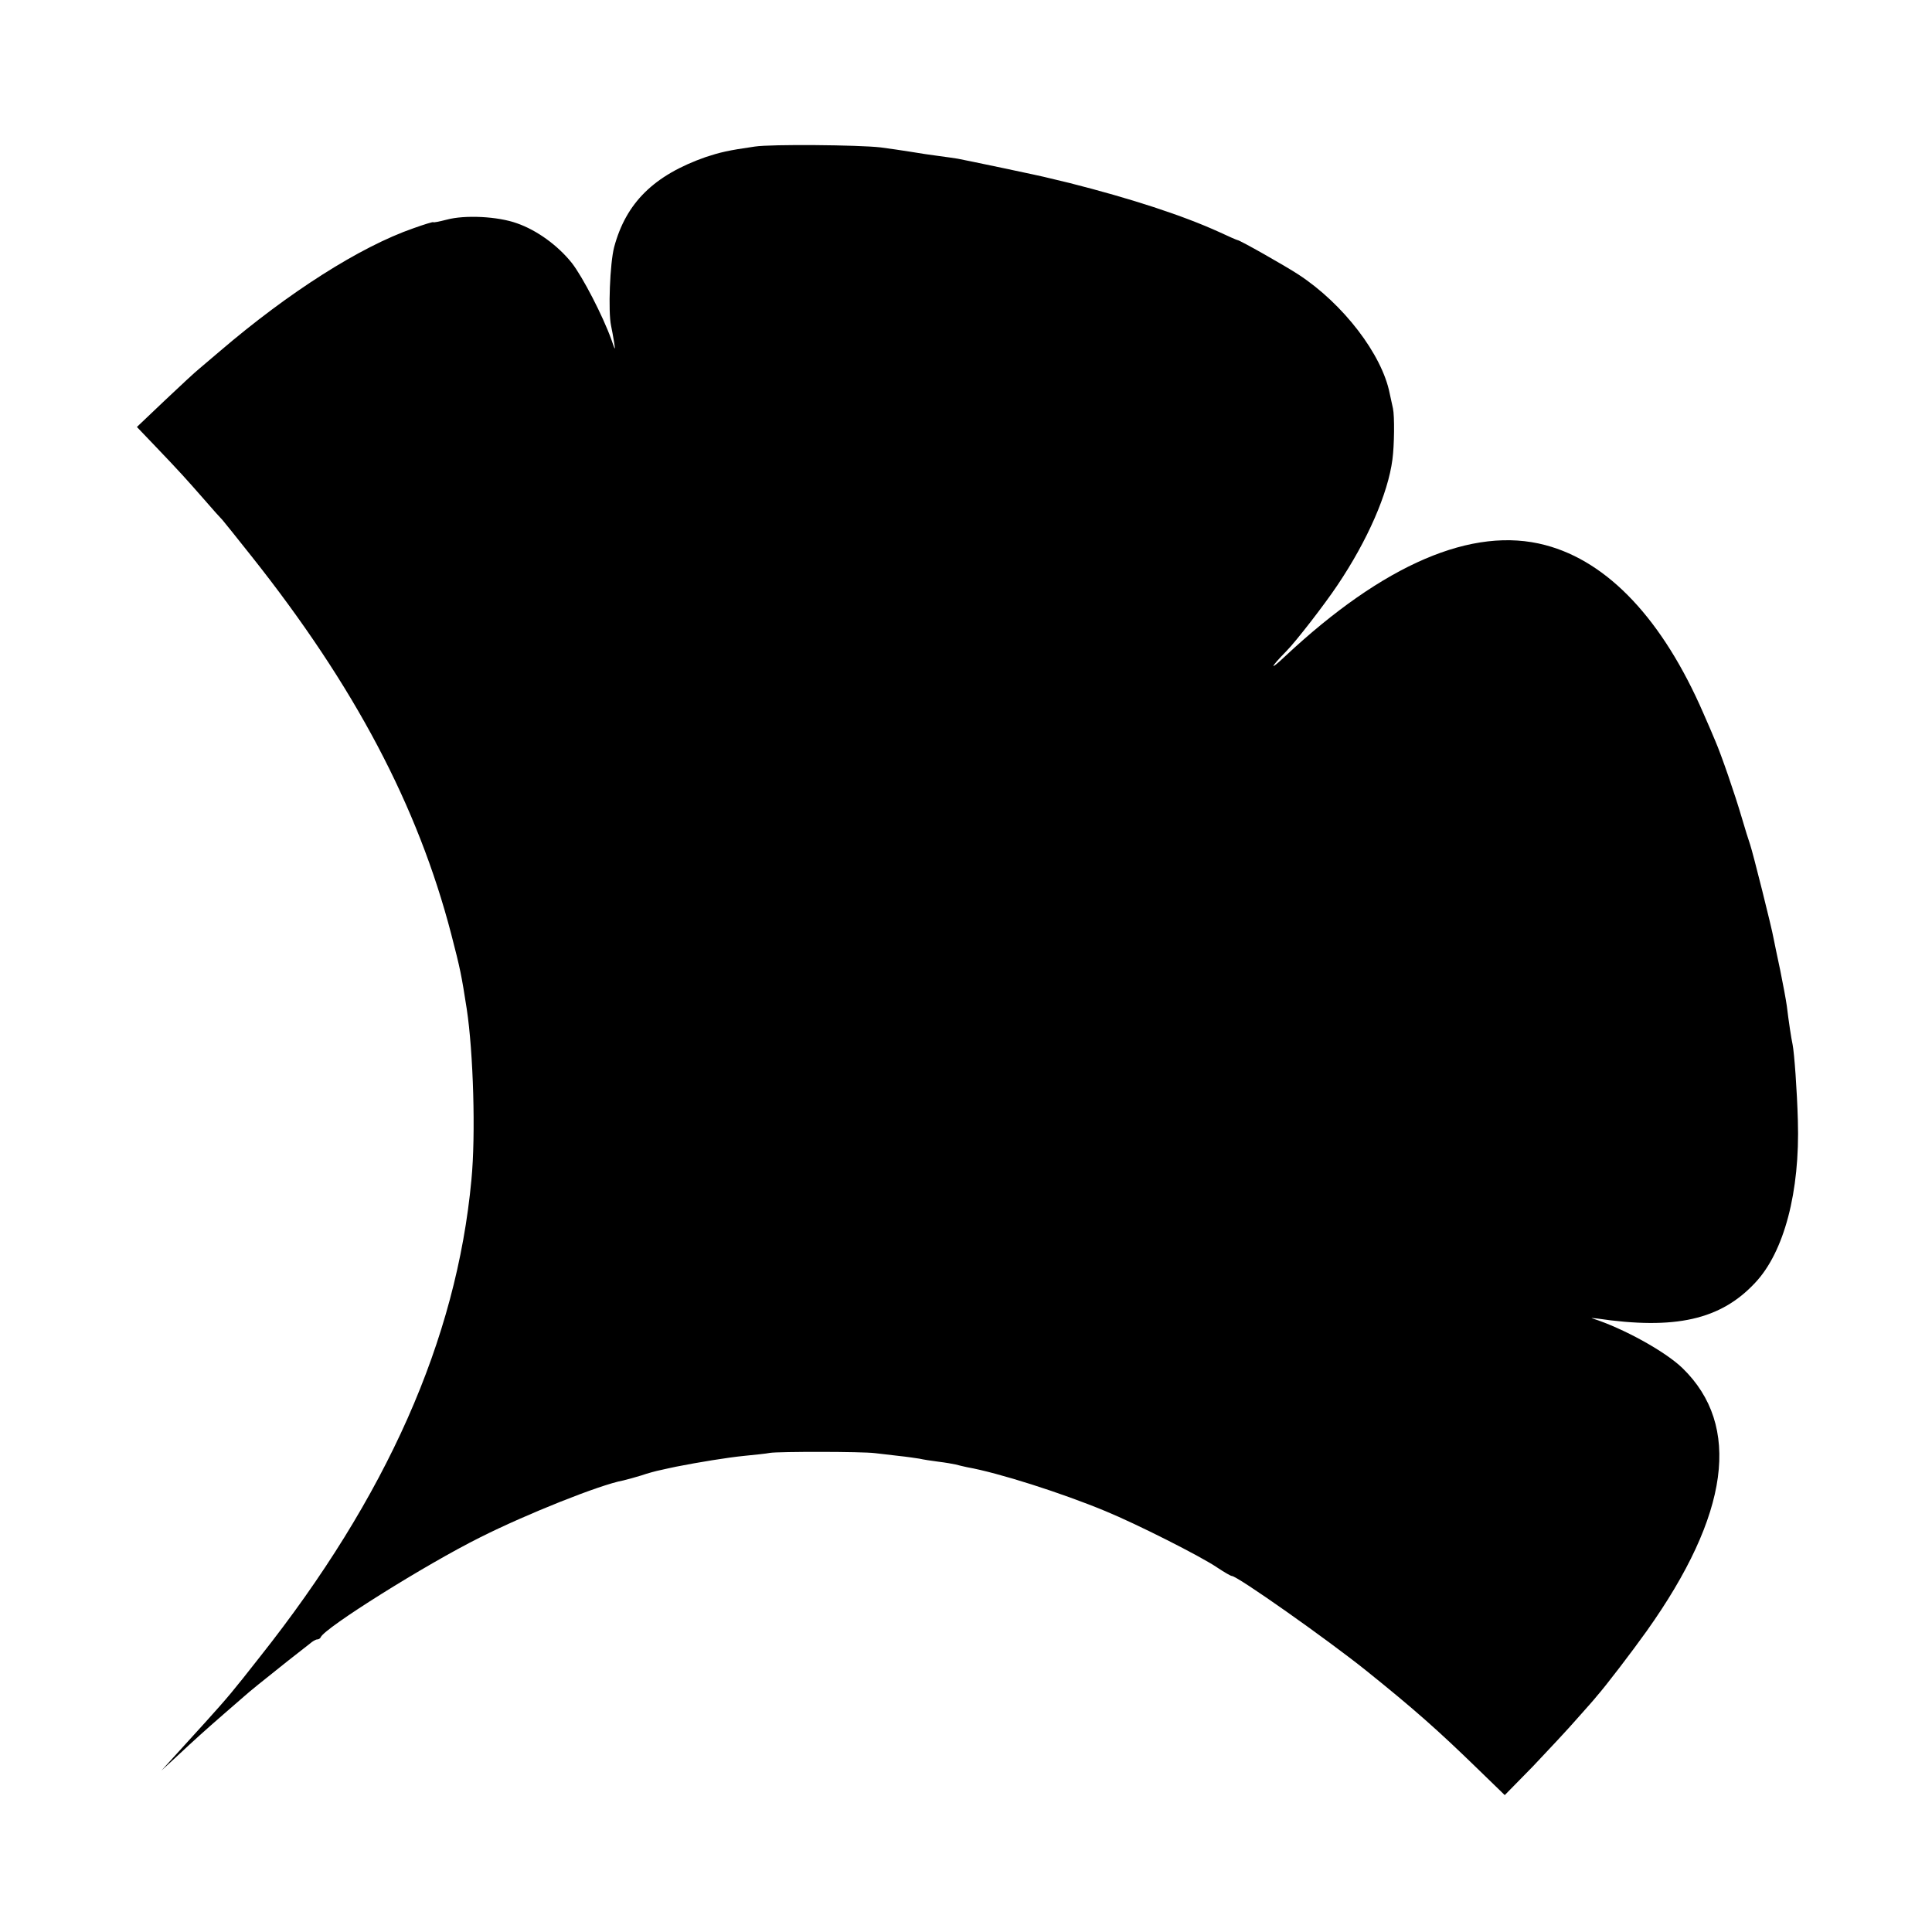
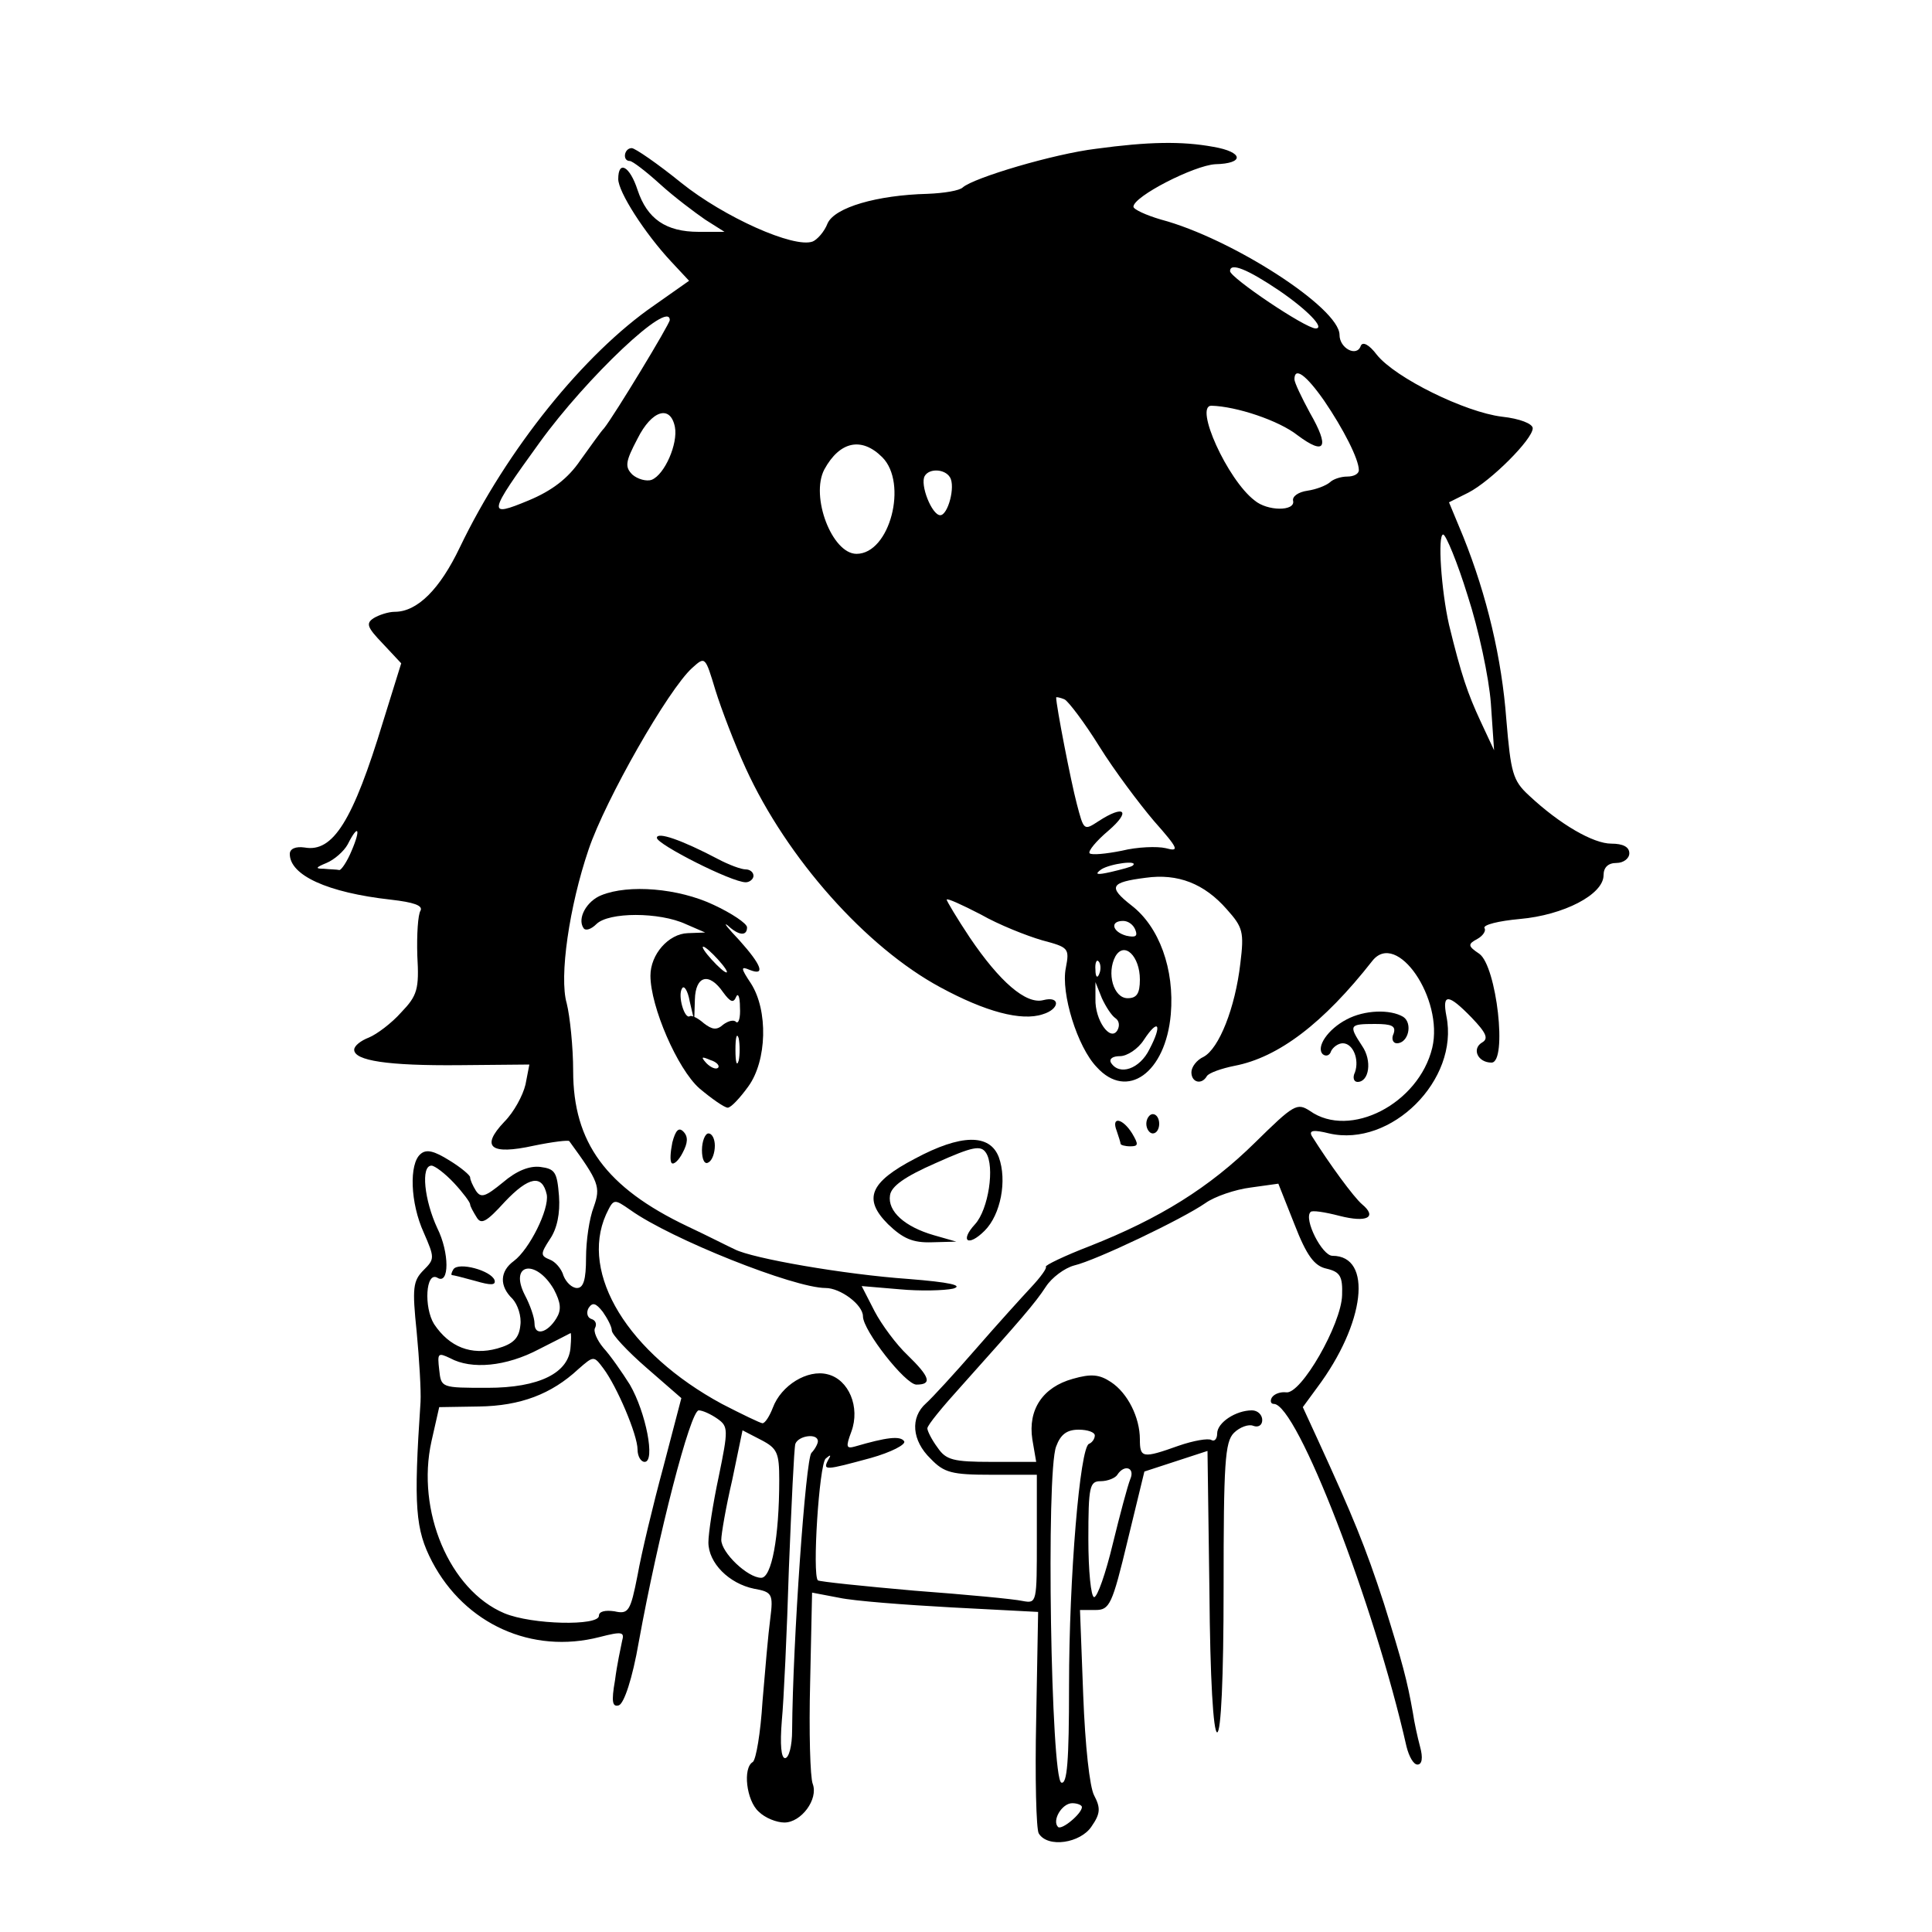
- <svg xmlns="http://www.w3.org/2000/svg" version="1.0" width="700pt" height="700pt" viewBox="0 0 700 700" preserveAspectRatio="xMidYMid meet">
-   <g transform="translate(0,700) scale(0.1,-0.1)" fill="#000000" stroke="none">
-     <path d="M2735 6469 c-98 -14 -126 -21 -178 -38 -188 -66 -289 -166 -332 -327 -15 -58 -22 -232 -11 -284 3 -14 8 -41 11 -60 5 -32 4 -31 -10 10 -31 86 -104 227 -143 277 -51 64 -127 119 -199 144 -69 25 -189 31 -255 13 -27 -7 -48 -11 -48 -9 0 2 -33 -8 -72 -22 -193 -67 -452 -232 -702 -446 -27 -23 -60 -51 -73 -62 -14 -11 -70 -63 -126 -116 l-101 -96 66 -69 c90 -94 114 -121 178 -194 30 -35 60 -68 66 -74 5 -6 53 -65 105 -131 374 -471 603 -905 724 -1370 33 -127 37 -148 56 -270 24 -157 33 -457 17 -620 -54 -579 -307 -1149 -767 -1729 -98 -125 -114 -144 -196 -235 -54 -59 -60 -66 -120 -132 l-40 -44 50 46 c76 71 104 96 175 158 36 31 70 61 76 66 14 13 72 60 154 125 36 28 73 57 83 65 9 8 21 15 26 15 5 0 11 3 13 8 14 34 381 264 578 362 167 84 435 191 518 206 13 3 42 11 65 18 23 8 56 17 72 20 17 4 41 9 55 12 81 16 185 33 245 39 39 4 81 8 95 11 32 5 334 5 380 -1 19 -2 58 -7 86 -10 29 -3 62 -8 75 -10 13 -3 44 -8 69 -11 25 -3 53 -8 62 -10 10 -3 29 -7 42 -10 113 -20 342 -93 501 -159 112 -46 346 -164 406 -205 24 -16 48 -30 52 -30 20 0 346 -230 487 -343 173 -139 259 -215 403 -355 l99 -96 102 104 c55 58 128 136 161 174 33 37 65 73 70 80 32 36 129 163 181 236 301 423 344 745 130 953 -63 61 -216 145 -326 180 -8 2 -1 2 15 0 284 -42 449 -5 574 129 105 111 163 330 155 588 -3 110 -13 245 -19 275 -5 23 -14 82 -21 140 -3 22 -14 81 -24 130 -11 50 -21 101 -24 115 -6 36 -75 311 -85 340 -5 14 -19 59 -31 100 -24 82 -74 227 -95 275 -7 17 -26 62 -43 100 -147 339 -345 550 -573 610 -263 70 -586 -69 -944 -404 -57 -54 -54 -41 5 19 35 35 140 171 186 240 109 162 183 332 199 455 7 51 8 158 2 185 -2 8 -7 33 -12 55 -28 141 -168 324 -330 430 -47 31 -213 125 -221 125 -2 0 -32 13 -66 29 -134 61 -322 122 -543 178 -33 8 -67 16 -75 18 -25 7 -303 65 -330 70 -14 2 -45 7 -70 10 -25 3 -70 10 -100 15 -30 5 -80 12 -110 16 -79 9 -396 12 -455 3z" />
+ <svg xmlns="http://www.w3.org/2000/svg" version="1.0" width="300pt" height="300pt" viewBox="0 0 300 300" preserveAspectRatio="xMidYMid meet">
+   <g transform="translate(0,300) scale(0.1,-0.1)" fill="#000000" stroke="none">
+     <path d="M1702 2769 c-66 -8 -190 -45 -207 -60 -5 -5 -29 -9 -55 -10 -78 -2 -144 -21 -155 -46 -5 -13 -16 -25 -23 -28 -29 -11 -138 38 -204 91 -37 30 -72 54 -77 54 -12 0 -15 -20 -3 -20 4 0 25 -16 47 -36 22 -20 54 -44 70 -55 l30 -19 -40 0 c-51 0 -80 20 -95 65 -12 37 -30 47 -30 17 0 -20 41 -84 82 -128 l28 -30 -54 -38 c-109 -75 -229 -224 -302 -376 -31 -65 -66 -100 -101 -100 -10 0 -25 -5 -33 -10 -12 -8 -10 -14 14 -39 l29 -31 -28 -90 c-47 -155 -78 -204 -122 -196 -14 2 -23 -2 -23 -10 0 -33 58 -60 157 -71 35 -4 50 -9 46 -17 -4 -6 -6 -37 -5 -70 3 -52 0 -62 -25 -88 -15 -17 -38 -34 -50 -39 -13 -5 -23 -13 -23 -19 0 -17 52 -25 163 -24 l109 1 -6 -31 c-4 -17 -18 -43 -33 -58 -37 -39 -22 -52 46 -37 29 6 54 9 55 7 46 -63 49 -71 38 -102 -7 -18 -12 -53 -12 -79 0 -34 -4 -47 -14 -47 -8 0 -17 9 -21 19 -3 11 -13 22 -21 25 -15 6 -15 9 0 32 11 16 16 40 14 67 -3 37 -6 42 -29 45 -17 2 -37 -6 -58 -24 -27 -22 -34 -25 -42 -13 -5 8 -9 17 -9 21 0 3 -14 15 -32 26 -24 15 -36 18 -45 10 -18 -15 -16 -76 5 -122 17 -39 17 -41 0 -58 -17 -17 -18 -28 -11 -96 4 -42 7 -92 6 -109 -11 -163 -8 -198 18 -248 51 -97 155 -144 260 -117 35 9 39 8 35 -6 -2 -10 -8 -37 -11 -61 -6 -34 -4 -42 6 -39 8 3 21 41 31 99 30 165 80 359 93 359 6 0 19 -6 29 -13 17 -12 17 -17 2 -90 -9 -42 -16 -88 -16 -102 0 -32 32 -64 71 -72 28 -5 30 -8 25 -47 -3 -22 -8 -80 -12 -128 -3 -49 -10 -90 -15 -94 -16 -9 -10 -60 9 -77 10 -10 28 -17 40 -17 26 0 53 36 44 60 -4 10 -6 81 -4 158 l3 139 42 -8 c23 -5 102 -11 175 -15 l134 -7 -3 -166 c-2 -91 0 -172 4 -178 14 -23 65 -15 82 11 14 20 14 29 4 48 -7 13 -14 77 -17 156 l-5 132 24 0 c22 0 26 8 50 108 l26 107 49 16 49 16 3 -219 c1 -134 6 -218 12 -218 6 0 10 84 10 224 0 194 2 227 16 241 9 9 23 14 30 11 8 -3 14 1 14 9 0 8 -7 15 -16 15 -25 0 -54 -19 -54 -36 0 -8 -4 -13 -9 -10 -5 3 -28 -1 -51 -9 -56 -20 -60 -19 -60 10 0 34 -19 72 -45 89 -18 12 -31 13 -59 5 -47 -13 -70 -48 -63 -94 l6 -35 -69 0 c-60 0 -71 3 -84 22 -9 12 -16 26 -16 30 0 5 24 34 53 66 93 104 114 128 131 154 9 14 29 29 44 33 34 8 168 72 204 97 14 10 46 21 70 24 l43 6 25 -63 c19 -49 31 -65 50 -69 21 -5 25 -12 24 -41 -1 -45 -64 -155 -87 -151 -8 1 -18 -2 -22 -8 -3 -5 -2 -10 3 -10 36 0 156 -311 206 -532 4 -16 11 -28 17 -28 7 0 9 10 4 28 -4 15 -9 38 -11 52 -9 51 -16 77 -45 170 -29 89 -48 135 -103 255 l-23 50 22 30 c75 100 87 205 24 205 -16 0 -45 57 -34 68 2 3 22 0 45 -6 43 -11 59 -2 35 18 -13 11 -51 63 -78 106 -5 9 3 10 27 4 96 -22 202 83 182 182 -7 36 3 35 39 -2 23 -24 27 -33 16 -39 -16 -10 -6 -31 15 -31 25 0 8 150 -19 169 -18 12 -18 15 -3 23 9 5 14 13 11 17 -2 5 22 11 55 14 68 6 130 38 130 68 0 12 7 19 20 19 11 0 20 7 20 15 0 10 -10 15 -28 15 -28 0 -80 30 -128 75 -25 23 -28 35 -35 118 -7 94 -30 192 -67 284 l-22 53 30 15 c35 18 100 83 100 100 0 7 -20 15 -48 18 -57 7 -165 60 -194 96 -12 16 -22 21 -25 14 -6 -18 -33 -4 -33 17 0 42 -168 150 -277 179 -24 7 -43 16 -43 20 0 16 94 64 127 66 46 1 44 19 -3 27 -49 9 -101 8 -182 -3z m284 -220 c44 -30 72 -59 57 -59 -16 0 -133 79 -133 89 0 14 27 3 76 -30z m-946 -46 c0 -6 -86 -148 -102 -168 -5 -5 -21 -28 -37 -50 -19 -28 -44 -47 -80 -62 -65 -27 -64 -22 17 90 73 101 202 223 202 190z m1016 -125 c30 -44 54 -91 54 -108 0 -6 -8 -10 -18 -10 -10 0 -22 -4 -27 -9 -6 -5 -21 -11 -35 -13 -14 -2 -24 -9 -22 -16 3 -16 -40 -16 -60 1 -42 32 -94 147 -67 147 39 -1 105 -23 134 -46 43 -32 50 -19 19 35 -13 24 -24 47 -24 52 0 20 18 7 46 -33z m-1008 -41 c5 -26 -16 -74 -36 -82 -8 -3 -22 1 -30 8 -12 12 -11 20 8 56 22 44 51 53 58 18z m322 -47 c40 -40 12 -150 -40 -150 -38 0 -72 89 -50 131 24 44 58 51 90 19z m105 -31 c9 -14 -3 -59 -15 -59 -13 0 -32 48 -24 61 7 12 31 11 39 -2z m804 -184 c17 -52 33 -127 36 -167 l5 -73 -21 45 c-20 43 -30 72 -49 150 -12 53 -18 140 -9 140 4 0 22 -43 38 -95z m-1121 -268 c64 -140 187 -278 302 -340 70 -38 126 -53 159 -42 27 8 28 29 1 22 -27 -7 -68 29 -114 97 -20 30 -36 57 -36 59 0 3 24 -8 53 -23 28 -16 71 -33 95 -40 41 -11 43 -12 37 -43 -8 -39 18 -123 48 -154 47 -52 107 -9 115 82 6 70 -18 136 -61 169 -37 29 -33 36 22 43 50 7 91 -9 126 -49 25 -28 27 -35 21 -84 -8 -69 -33 -132 -57 -145 -11 -5 -19 -16 -19 -24 0 -16 16 -20 24 -6 3 5 23 12 43 16 68 13 138 66 214 163 38 48 111 -59 93 -135 -21 -87 -128 -142 -190 -98 -20 13 -25 10 -85 -49 -71 -70 -148 -118 -257 -161 -39 -15 -70 -30 -68 -32 2 -2 -8 -16 -23 -32 -14 -15 -53 -58 -86 -96 -33 -38 -68 -76 -77 -84 -25 -22 -22 -58 7 -86 21 -22 33 -25 95 -25 l70 0 0 -100 c0 -99 0 -100 -22 -96 -13 3 -88 10 -168 16 -80 7 -147 14 -150 16 -9 9 2 179 12 189 8 7 9 6 4 -2 -9 -17 -4 -16 66 3 32 9 55 21 52 26 -6 9 -28 6 -76 -8 -14 -4 -15 -1 -6 23 14 38 -4 81 -37 89 -31 8 -72 -17 -85 -52 -5 -13 -12 -24 -16 -24 -3 0 -32 14 -63 30 -146 79 -221 202 -180 294 12 25 12 25 38 7 63 -45 254 -121 303 -121 23 0 58 -26 58 -44 0 -22 66 -106 83 -106 25 0 21 12 -14 46 -17 16 -40 47 -51 68 l-20 39 59 -5 c32 -3 69 -2 83 1 17 5 -6 10 -69 15 -100 7 -243 32 -270 46 -9 4 -42 21 -74 36 -126 60 -177 130 -177 241 0 37 -5 85 -10 105 -12 41 4 151 34 239 26 77 124 249 161 282 20 18 20 18 36 -35 9 -29 30 -84 47 -121z m549 34 c23 -37 62 -89 85 -116 38 -43 40 -48 18 -42 -13 3 -44 2 -68 -4 -25 -5 -47 -7 -50 -4 -3 3 10 19 29 35 36 31 25 41 -15 15 -23 -15 -23 -15 -34 27 -9 34 -32 152 -32 165 0 1 6 0 13 -3 6 -3 31 -36 54 -73z m-1161 -162 c-7 -17 -16 -30 -19 -30 -4 1 -15 1 -24 2 -14 0 -13 2 4 9 12 5 27 18 33 29 16 32 21 25 6 -10z m1213 -23 c-2 -2 -17 -6 -34 -10 -22 -5 -26 -4 -15 4 14 9 59 15 49 6z m4 -100 c4 -10 0 -12 -14 -9 -22 6 -26 23 -5 23 8 0 16 -6 19 -14z m7 -77 c0 -22 -5 -29 -19 -29 -22 0 -33 39 -19 65 14 24 38 0 38 -36z m-63 9 c-3 -8 -6 -5 -6 6 -1 11 2 17 5 13 3 -3 4 -12 1 -19z m25 -69 c6 -4 7 -12 3 -19 -11 -18 -35 16 -34 49 l0 26 10 -25 c6 -13 15 -27 21 -31z m53 -48 c-15 -31 -47 -42 -60 -21 -3 6 3 10 14 10 11 0 28 11 37 25 23 35 29 24 9 -14z m-1080 -208 c14 -15 25 -30 25 -33 0 -3 5 -12 10 -20 7 -12 15 -8 44 24 37 39 58 43 65 11 4 -23 -27 -85 -51 -103 -22 -16 -23 -39 -2 -59 8 -9 14 -27 12 -41 -2 -20 -11 -29 -36 -36 -40 -11 -74 2 -98 38 -16 26 -13 82 5 72 19 -12 19 39 0 77 -20 43 -26 97 -9 97 5 0 21 -12 35 -27z m155 -165 c11 -21 12 -32 4 -45 -14 -23 -34 -28 -34 -8 0 9 -7 29 -15 44 -25 49 17 57 45 9z m90 -64 c0 -6 24 -32 54 -58 l54 -47 -28 -107 c-16 -59 -34 -134 -40 -168 -11 -56 -14 -61 -36 -56 -14 2 -24 0 -24 -7 0 -16 -104 -14 -147 4 -85 36 -137 159 -113 267 l12 53 62 1 c64 1 112 19 154 58 24 21 24 21 39 1 21 -28 53 -103 53 -126 0 -10 5 -19 11 -19 17 0 2 77 -23 120 -12 19 -30 45 -41 57 -10 12 -16 26 -13 31 3 6 1 12 -6 14 -6 2 -8 10 -4 17 6 9 11 8 22 -6 7 -10 14 -23 14 -29z m-64 -25 c-2 -41 -49 -64 -129 -64 -72 0 -72 0 -75 28 -3 26 -2 27 17 18 33 -18 87 -13 138 14 26 13 49 25 49 25 1 0 1 -10 0 -21z m324 -207 c0 -90 -12 -152 -28 -152 -21 0 -62 39 -62 59 0 9 7 50 17 93 l16 77 29 -15 c25 -13 28 -20 28 -62z m490 69 c0 -5 -4 -11 -9 -13 -14 -5 -31 -207 -31 -376 0 -118 -3 -153 -12 -150 -16 6 -24 482 -8 522 7 19 17 26 35 26 14 0 25 -4 25 -9z m-430 -9 c0 -4 -5 -13 -10 -18 -9 -9 -29 -294 -30 -431 0 -24 -5 -43 -11 -43 -6 0 -8 21 -5 58 3 31 8 138 11 237 4 99 8 186 10 193 5 13 35 17 35 4z m485 -59 c-4 -10 -16 -55 -27 -100 -11 -46 -24 -83 -29 -83 -5 0 -9 41 -9 90 0 82 2 90 19 90 11 0 23 5 26 10 11 17 28 11 20 -7z m-75 -509 c0 -10 -31 -36 -37 -31 -10 10 6 37 22 37 8 0 15 -3 15 -6z" />
+     <path d="M1020 1699 c0 -10 116 -69 138 -69 6 0 12 5 12 10 0 6 -6 10 -12 10 -7 0 -26 7 -43 16 -57 30 -95 43 -95 33z" />
+     <path d="M934 1610 c-23 -9 -38 -36 -28 -51 3 -5 12 -2 20 6 19 19 98 19 139 0 l30 -13 -27 -1 c-30 -1 -58 -33 -58 -66 0 -48 42 -145 76 -175 19 -16 39 -30 44 -30 5 0 19 15 32 33 29 40 31 118 4 160 -16 24 -16 27 -2 21 25 -10 19 7 -16 46 -18 19 -26 29 -18 23 17 -16 30 -17 30 -3 0 6 -24 22 -52 35 -55 26 -132 32 -174 15z m181 -100 c10 -11 16 -20 13 -20 -3 0 -13 9 -23 20 -10 11 -16 20 -13 20 3 0 13 -9 23 -20z m8 -51 c11 -15 16 -17 20 -7 3 7 6 0 6 -16 1 -16 -2 -26 -6 -23 -3 4 -12 2 -20 -4 -10 -9 -17 -8 -30 2 -9 8 -19 13 -22 11 -8 -5 -19 32 -12 43 3 6 9 -3 12 -20 l7 -30 1 33 c1 37 22 43 44 11z m24 -106 c-3 -10 -5 -2 -5 17 0 19 2 27 5 18 2 -10 2 -26 0 -35z m-32 -11 c-3 -3 -11 0 -18 7 -9 10 -8 11 6 5 10 -3 15 -9 12 -12z" />
+     <path d="M2091 1417 c-29 -15 -48 -43 -37 -54 5 -4 11 -2 13 5 3 6 11 12 18 12 16 0 26 -25 19 -45 -4 -8 -2 -15 4 -15 18 0 23 33 7 56 -21 32 -20 34 20 34 26 0 33 -3 29 -15 -4 -8 -1 -15 5 -15 18 0 25 31 10 41 -20 12 -60 11 -88 -4z" />
+     <path d="M1780 1255 c0 -8 5 -15 10 -15 6 0 10 7 10 15 0 8 -4 15 -10 15 -5 0 -10 -7 -10 -15z" />
+     <path d="M1734 1244 c3 -9 6 -18 6 -20 0 -2 7 -4 15 -4 13 0 13 3 3 20 -15 24 -33 27 -24 4z" />
+     <path d="M1044 1226 c-3 -15 -4 -29 -1 -32 3 -3 11 4 17 16 8 15 9 25 1 33 -7 7 -12 2 -17 -17z" />
+     <path d="M1090 1214 c0 -14 4 -23 10 -19 6 3 10 15 10 26 0 10 -4 19 -10 19 -5 0 -10 -12 -10 -26z" />
+     <path d="M1421 1201 c-71 -37 -81 -63 -42 -102 23 -22 38 -29 68 -28 l38 1 -35 10 c-45 13 -72 37 -68 62 2 14 23 29 71 50 58 26 70 28 78 16 14 -21 4 -88 -17 -111 -24 -26 -11 -36 15 -10 25 25 35 78 22 114 -14 37 -59 36 -130 -2z" />
+     <path d="M704 1029 c-3 -5 -4 -9 -2 -9 2 0 18 -4 36 -9 24 -7 32 -7 30 1 -5 15 -56 29 -64 17z" />
  </g>
</svg>
